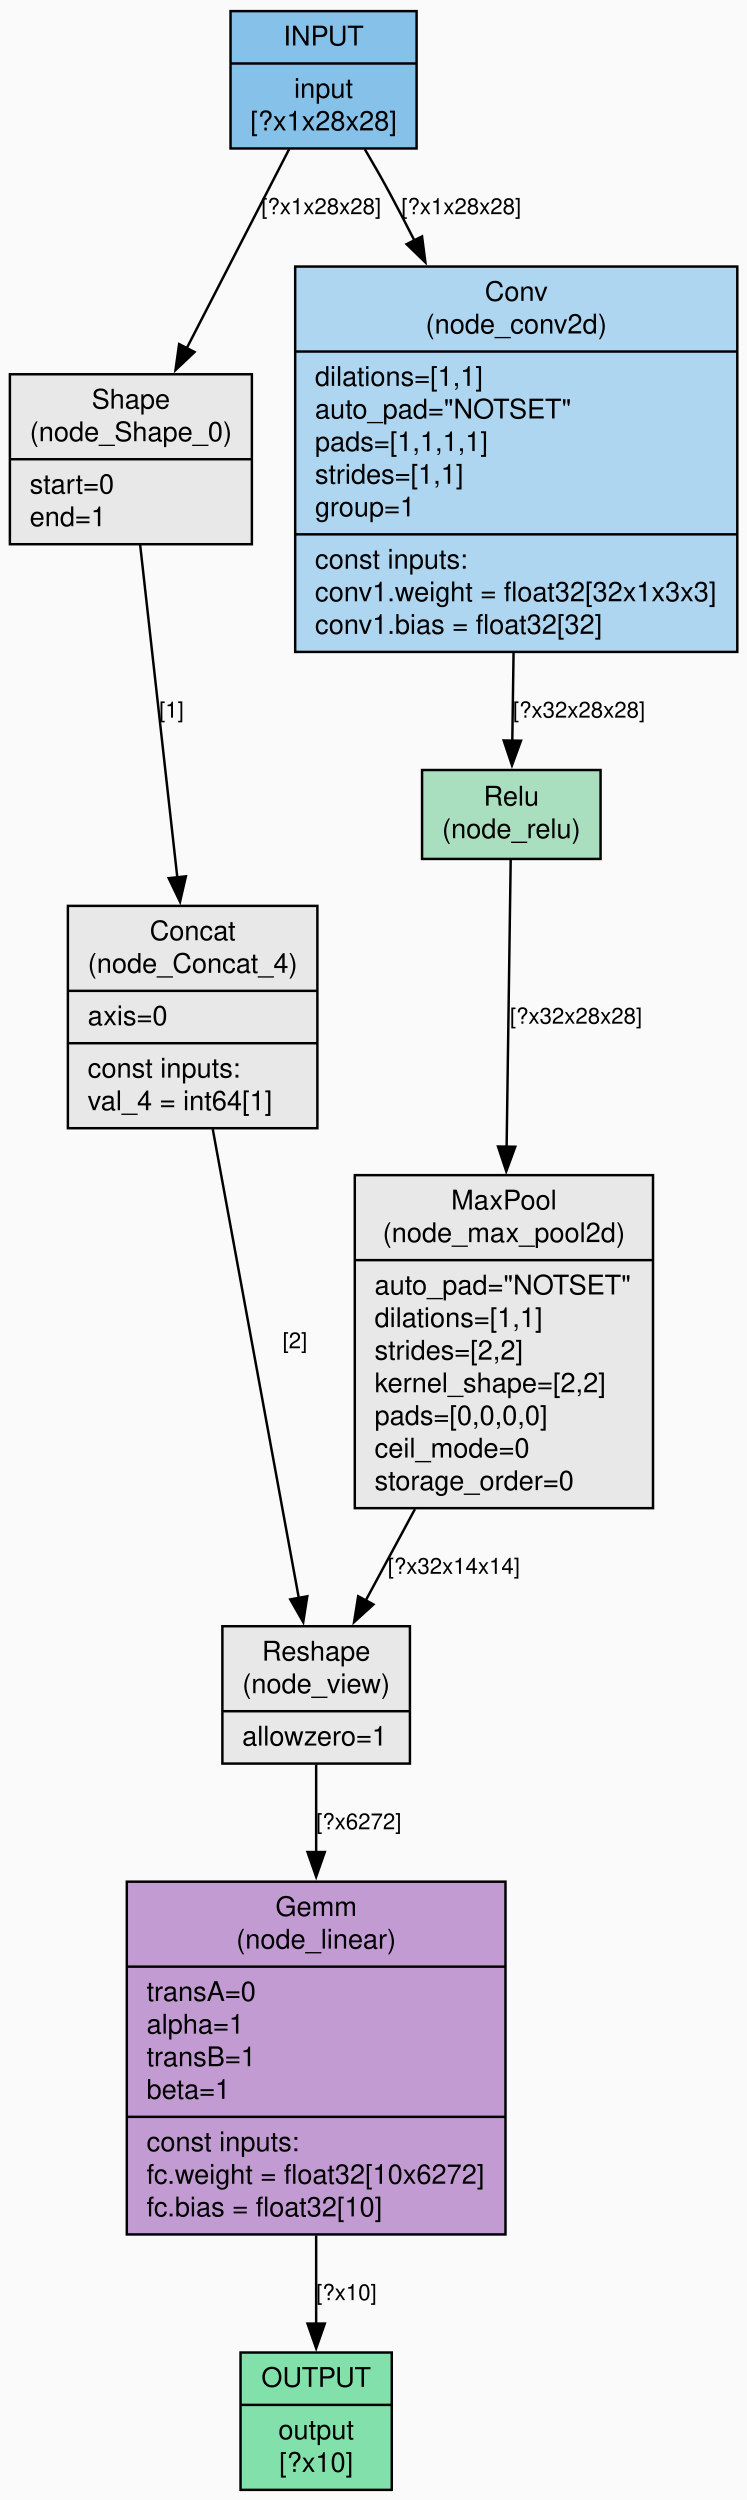
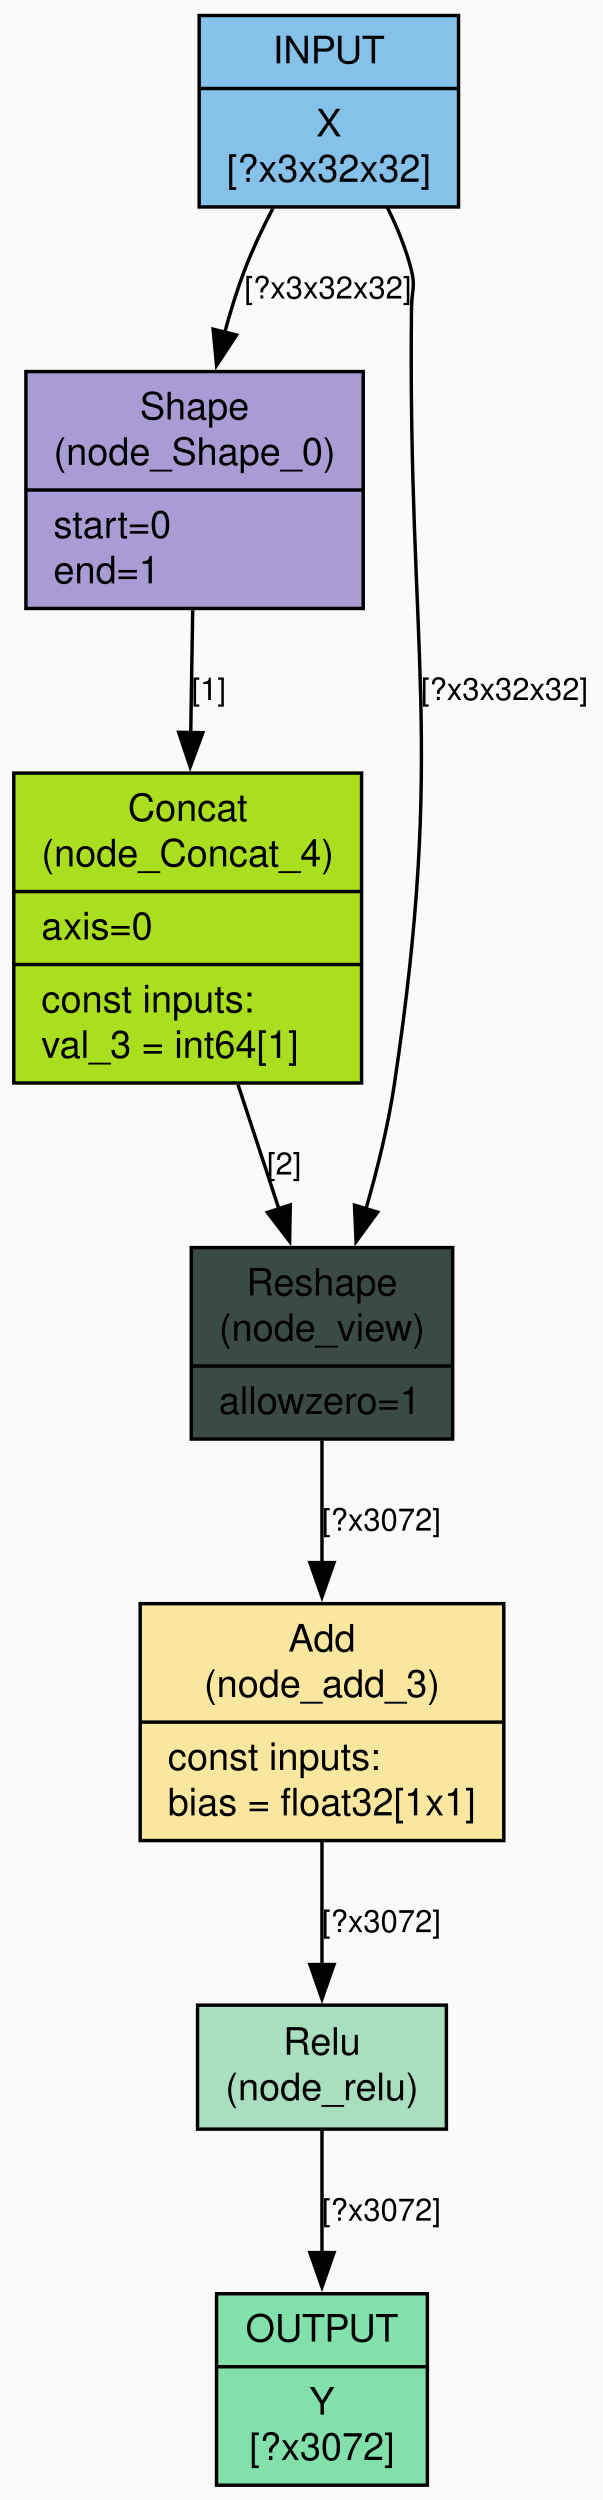
- <svg xmlns="http://www.w3.org/2000/svg" width="302pt" height="1012pt" viewBox="0.00 0.00 302.00 1012.00">
-   <g id="graph0" class="graph" transform="scale(1 1) rotate(0) translate(4 1008.4)">
-     <polygon fill="#fafafa" stroke="none" points="-4,4 -4,-1008.4 298.46,-1008.4 298.46,4 -4,4" />
+ <svg xmlns="http://www.w3.org/2000/svg" width="175pt" height="726pt" viewBox="0.00 0.00 175.00 726.00">
+   <g id="graph0" class="graph" transform="scale(1 1) rotate(0) translate(4 722.2)">
+     <polygon fill="#fafafa" stroke="none" points="-4,4 -4,-722.2 170.77,-722.2 170.77,4 -4,4" />
    <g id="node1" class="node">
-       <polygon fill="#85c1e9" stroke="black" points="89.32,-948.3 89.32,-1003.9 164.64,-1003.9 164.64,-948.3 89.32,-948.3" />
-       <text xml:space="preserve" text-anchor="middle" x="126.98" y="-990" font-family="Helvetica,sans-Serif" font-size="11.00">INPUT</text>
-       <polyline fill="none" stroke="black" points="89.32,-982.7 164.64,-982.7" />
-       <text xml:space="preserve" text-anchor="middle" x="126.98" y="-968.8" font-family="Helvetica,sans-Serif" font-size="11.00">input</text>
-       <text xml:space="preserve" text-anchor="middle" x="126.98" y="-955.6" font-family="Helvetica,sans-Serif" font-size="11.00">[?x1x28x28]</text>
+       <polygon fill="#85c1e9" stroke="black" points="53.84,-662.1 53.84,-717.7 129.16,-717.7 129.16,-662.1 53.84,-662.1" />
+       <text xml:space="preserve" text-anchor="middle" x="91.5" y="-703.8" font-family="Helvetica,sans-Serif" font-size="11.00">INPUT</text>
+       <polyline fill="none" stroke="black" points="53.84,-696.5 129.16,-696.5" />
+       <text xml:space="preserve" text-anchor="middle" x="91.5" y="-682.6" font-family="Helvetica,sans-Serif" font-size="11.00">X</text>
+       <text xml:space="preserve" text-anchor="middle" x="91.5" y="-669.4" font-family="Helvetica,sans-Serif" font-size="11.00">[?x3x32x32]</text>
    </g>
    <g id="node3" class="node">
-       <polygon fill="#e8e8e8" stroke="black" points="0,-788.1 0,-856.9 97.96,-856.9 97.96,-788.1 0,-788.1" />
-       <text xml:space="preserve" text-anchor="middle" x="48.98" y="-843" font-family="Helvetica,sans-Serif" font-size="11.00">Shape</text>
-       <text xml:space="preserve" text-anchor="middle" x="48.98" y="-829.8" font-family="Helvetica,sans-Serif" font-size="11.00">(node_Shape_0)</text>
-       <polyline fill="none" stroke="black" points="0,-822.5 97.96,-822.5" />
-       <text xml:space="preserve" text-anchor="start" x="8" y="-808.6" font-family="Helvetica,sans-Serif" font-size="11.00">start=0</text>
-       <text xml:space="preserve" text-anchor="start" x="8" y="-795.4" font-family="Helvetica,sans-Serif" font-size="11.00">end=1</text>
+       <polygon fill="#a99bd3" stroke="black" points="3.52,-545.5 3.52,-614.3 101.48,-614.3 101.48,-545.5 3.52,-545.5" />
+       <text xml:space="preserve" text-anchor="middle" x="52.5" y="-600.4" font-family="Helvetica,sans-Serif" font-size="11.00">Shape</text>
+       <text xml:space="preserve" text-anchor="middle" x="52.5" y="-587.2" font-family="Helvetica,sans-Serif" font-size="11.00">(node_Shape_0)</text>
+       <polyline fill="none" stroke="black" points="3.52,-579.9 101.48,-579.9" />
+       <text xml:space="preserve" text-anchor="start" x="11.52" y="-566" font-family="Helvetica,sans-Serif" font-size="11.00">start=0</text>
+       <text xml:space="preserve" text-anchor="start" x="11.52" y="-552.8" font-family="Helvetica,sans-Serif" font-size="11.00">end=1</text>
    </g>
    <g id="edge1" class="edge">
-       <path fill="none" stroke="black" d="M113.03,-948C101.51,-925.59 84.91,-893.34 71.5,-867.28" />
-       <polygon fill="black" stroke="black" points="74.73,-865.9 67.04,-858.61 68.51,-869.1 74.73,-865.9" />
-       <text xml:space="preserve" text-anchor="middle" x="126.02" y="-921.7" font-family="Helvetica,sans-Serif" font-size="9.00">[?x1x28x28]</text>
+       <path fill="none" stroke="black" d="M75.23,-661.67C72.18,-655.84 69.25,-649.62 66.97,-643.6 64.79,-637.85 62.89,-631.68 61.23,-625.53" />
+       <polygon fill="black" stroke="black" points="64.69,-624.92 58.89,-616.06 57.89,-626.6 64.69,-624.92" />
+       <text xml:space="preserve" text-anchor="middle" x="91.23" y="-635.5" font-family="Helvetica,sans-Serif" font-size="9.00">[?x3x32x32]</text>
+     </g>
+     <g id="node5" class="node">
+       <polygon fill="#394b43" stroke="black" points="51.54,-304.3 51.54,-359.9 127.46,-359.9 127.46,-304.3 51.54,-304.3" />
+       <text xml:space="preserve" text-anchor="middle" x="89.5" y="-346" font-family="Helvetica,sans-Serif" font-size="11.00">Reshape</text>
+       <text xml:space="preserve" text-anchor="middle" x="89.5" y="-332.8" font-family="Helvetica,sans-Serif" font-size="11.00">(node_view)</text>
+       <polyline fill="none" stroke="black" points="51.54,-325.5 127.46,-325.5" />
+       <text xml:space="preserve" text-anchor="start" x="59.54" y="-311.6" font-family="Helvetica,sans-Serif" font-size="11.00">allowzero=1</text>
+     </g>
+     <g id="edge2" class="edge">
+       <path fill="none" stroke="black" d="M108.48,-661.97C111.38,-656.12 113.96,-649.82 115.5,-643.6 116.66,-638.94 115.55,-637.6 115.5,-632.8 114.39,-532.51 125.41,-506.38 110.5,-407.2 108.71,-395.3 105.59,-382.61 102.28,-371.15" />
+       <polygon fill="black" stroke="black" points="105.65,-370.19 99.4,-361.63 98.95,-372.22 105.65,-370.19" />
+       <text xml:space="preserve" text-anchor="middle" x="142.5" y="-518.9" font-family="Helvetica,sans-Serif" font-size="9.00">[?x3x32x32]</text>
+     </g>
+     <g id="node2" class="node">
+       <polygon fill="#82e0aa" stroke="black" points="58.89,-0.5 58.89,-56.1 120.11,-56.1 120.11,-0.5 58.89,-0.5" />
+       <text xml:space="preserve" text-anchor="middle" x="89.5" y="-42.2" font-family="Helvetica,sans-Serif" font-size="11.00">OUTPUT</text>
+       <polyline fill="none" stroke="black" points="58.89,-34.9 120.11,-34.9" />
+       <text xml:space="preserve" text-anchor="middle" x="89.5" y="-21" font-family="Helvetica,sans-Serif" font-size="11.00">Y</text>
+       <text xml:space="preserve" text-anchor="middle" x="89.5" y="-7.8" font-family="Helvetica,sans-Serif" font-size="11.00">[?x3072]</text>
    </g>
    <g id="node4" class="node">
-       <polygon fill="#aed6f1" stroke="black" points="115.49,-744.5 115.49,-900.5 294.46,-900.5 294.46,-744.5 115.49,-744.5" />
-       <text xml:space="preserve" text-anchor="middle" x="204.98" y="-886.6" font-family="Helvetica,sans-Serif" font-size="11.00">Conv</text>
-       <text xml:space="preserve" text-anchor="middle" x="204.98" y="-873.4" font-family="Helvetica,sans-Serif" font-size="11.00">(node_conv2d)</text>
-       <polyline fill="none" stroke="black" points="115.49,-866.1 294.46,-866.1" />
-       <text xml:space="preserve" text-anchor="start" x="123.49" y="-852.2" font-family="Helvetica,sans-Serif" font-size="11.00">dilations=[1,1]</text>
-       <text xml:space="preserve" text-anchor="start" x="123.49" y="-839" font-family="Helvetica,sans-Serif" font-size="11.00">auto_pad="NOTSET"</text>
-       <text xml:space="preserve" text-anchor="start" x="123.49" y="-825.8" font-family="Helvetica,sans-Serif" font-size="11.00">pads=[1,1,1,1]</text>
-       <text xml:space="preserve" text-anchor="start" x="123.49" y="-812.6" font-family="Helvetica,sans-Serif" font-size="11.00">strides=[1,1]</text>
-       <text xml:space="preserve" text-anchor="start" x="123.49" y="-799.4" font-family="Helvetica,sans-Serif" font-size="11.00">group=1</text>
-       <polyline fill="none" stroke="black" points="115.49,-792.1 294.46,-792.1" />
-       <text xml:space="preserve" text-anchor="start" x="123.49" y="-778.2" font-family="Helvetica,sans-Serif" font-size="11.00">const inputs:</text>
-       <text xml:space="preserve" text-anchor="start" x="123.49" y="-765" font-family="Helvetica,sans-Serif" font-size="11.00">conv1.weight = float32[32x1x3x3]</text>
-       <text xml:space="preserve" text-anchor="start" x="123.49" y="-751.8" font-family="Helvetica,sans-Serif" font-size="11.00">conv1.bias = float32[32]</text>
+       <polygon fill="#a9df1f" stroke="black" points="0,-407.7 0,-497.7 101,-497.7 101,-407.7 0,-407.7" />
+       <text xml:space="preserve" text-anchor="middle" x="50.5" y="-483.8" font-family="Helvetica,sans-Serif" font-size="11.00">Concat</text>
+       <text xml:space="preserve" text-anchor="middle" x="50.5" y="-470.6" font-family="Helvetica,sans-Serif" font-size="11.00">(node_Concat_4)</text>
+       <polyline fill="none" stroke="black" points="0,-463.3 101,-463.3" />
+       <text xml:space="preserve" text-anchor="start" x="8" y="-449.4" font-family="Helvetica,sans-Serif" font-size="11.00">axis=0</text>
+       <polyline fill="none" stroke="black" points="0,-442.1 101,-442.1" />
+       <text xml:space="preserve" text-anchor="start" x="8" y="-428.2" font-family="Helvetica,sans-Serif" font-size="11.00">const inputs:</text>
+       <text xml:space="preserve" text-anchor="start" x="8" y="-415" font-family="Helvetica,sans-Serif" font-size="11.00">val_3 = int64[1]</text>
    </g>
-     <g id="edge2" class="edge">
-       <path fill="none" stroke="black" d="M143.66,-948.02C147.17,-942.07 150.78,-935.77 153.98,-929.8 157.25,-923.7 160.55,-917.36 163.8,-910.95" />
-       <polygon fill="black" stroke="black" points="166.84,-912.7 168.2,-902.19 160.59,-909.56 166.84,-912.7" />
-       <text xml:space="preserve" text-anchor="middle" x="182.71" y="-921.7" font-family="Helvetica,sans-Serif" font-size="9.00">[?x1x28x28]</text>
+     <g id="edge3" class="edge">
+       <path fill="none" stroke="black" d="M51.96,-545.02C51.78,-534.04 51.59,-521.56 51.39,-509.43" />
+       <polygon fill="black" stroke="black" points="54.89,-509.42 51.23,-499.48 47.89,-509.54 54.89,-509.42" />
+       <text xml:space="preserve" text-anchor="middle" x="56.62" y="-518.9" font-family="Helvetica,sans-Serif" font-size="9.00">[1]</text>
    </g>
-     <g id="node2" class="node">
-       <polygon fill="#82e0aa" stroke="black" points="93.37,-0.5 93.37,-56.1 154.59,-56.1 154.59,-0.5 93.37,-0.5" />
-       <text xml:space="preserve" text-anchor="middle" x="123.98" y="-42.2" font-family="Helvetica,sans-Serif" font-size="11.00">OUTPUT</text>
-       <polyline fill="none" stroke="black" points="93.37,-34.9 154.59,-34.9" />
-       <text xml:space="preserve" text-anchor="middle" x="123.98" y="-21" font-family="Helvetica,sans-Serif" font-size="11.00">output</text>
-       <text xml:space="preserve" text-anchor="middle" x="123.98" y="-7.8" font-family="Helvetica,sans-Serif" font-size="11.00">[?x10]</text>
+     <g id="edge4" class="edge">
+       <path fill="none" stroke="black" d="M65.13,-407.2C69.07,-395.25 73.28,-382.43 77.08,-370.88" />
+       <polygon fill="black" stroke="black" points="80.3,-372.29 80.1,-361.7 73.65,-370.11 80.3,-372.29" />
+       <text xml:space="preserve" text-anchor="middle" x="78.5" y="-381.1" font-family="Helvetica,sans-Serif" font-size="9.00">[2]</text>
+     </g>
+     <g id="node6" class="node">
+       <polygon fill="#f9e79f" stroke="black" points="36.71,-187.7 36.71,-256.5 142.3,-256.5 142.3,-187.7 36.71,-187.7" />
+       <text xml:space="preserve" text-anchor="middle" x="89.5" y="-242.6" font-family="Helvetica,sans-Serif" font-size="11.00">Add</text>
+       <text xml:space="preserve" text-anchor="middle" x="89.5" y="-229.4" font-family="Helvetica,sans-Serif" font-size="11.00">(node_add_3)</text>
+       <polyline fill="none" stroke="black" points="36.71,-222.1 142.3,-222.1" />
+       <text xml:space="preserve" text-anchor="start" x="44.71" y="-208.2" font-family="Helvetica,sans-Serif" font-size="11.00">const inputs:</text>
+       <text xml:space="preserve" text-anchor="start" x="44.71" y="-195" font-family="Helvetica,sans-Serif" font-size="11.00">bias = float32[1x1]</text>
+     </g>
+     <g id="edge5" class="edge">
+       <path fill="none" stroke="black" d="M89.5,-303.85C89.5,-293.05 89.5,-280.34 89.5,-268.25" />
+       <polygon fill="black" stroke="black" points="93,-268.43 89.5,-258.43 86,-268.43 93,-268.43" />
+       <text xml:space="preserve" text-anchor="middle" x="106.77" y="-277.7" font-family="Helvetica,sans-Serif" font-size="9.00">[?x3072]</text>
    </g>
    <g id="node7" class="node">
-       <polygon fill="#e8e8e8" stroke="black" points="23.48,-551.7 23.48,-641.7 124.48,-641.7 124.48,-551.7 23.48,-551.7" />
-       <text xml:space="preserve" text-anchor="middle" x="73.98" y="-627.8" font-family="Helvetica,sans-Serif" font-size="11.00">Concat</text>
-       <text xml:space="preserve" text-anchor="middle" x="73.98" y="-614.6" font-family="Helvetica,sans-Serif" font-size="11.00">(node_Concat_4)</text>
-       <polyline fill="none" stroke="black" points="23.48,-607.3 124.48,-607.3" />
-       <text xml:space="preserve" text-anchor="start" x="31.48" y="-593.4" font-family="Helvetica,sans-Serif" font-size="11.00">axis=0</text>
-       <polyline fill="none" stroke="black" points="23.48,-586.1 124.48,-586.1" />
-       <text xml:space="preserve" text-anchor="start" x="31.48" y="-572.2" font-family="Helvetica,sans-Serif" font-size="11.00">const inputs:</text>
-       <text xml:space="preserve" text-anchor="start" x="31.48" y="-559" font-family="Helvetica,sans-Serif" font-size="11.00">val_4 = int64[1]</text>
-     </g>
-     <g id="edge3" class="edge">
-       <path fill="none" stroke="black" d="M52.72,-787.99C56.7,-752.36 63.06,-695.42 67.79,-653.1" />
-       <polygon fill="black" stroke="black" points="71.25,-653.68 68.88,-643.36 64.29,-652.91 71.25,-653.68" />
-       <text xml:space="preserve" text-anchor="middle" x="65.41" y="-717.9" font-family="Helvetica,sans-Serif" font-size="9.00">[1]</text>
-     </g>
-     <g id="node5" class="node">
-       <polygon fill="#a9dfbf" stroke="black" points="166.85,-660.7 166.85,-696.7 239.11,-696.7 239.11,-660.7 166.85,-660.7" />
-       <text xml:space="preserve" text-anchor="middle" x="202.98" y="-682.3" font-family="Helvetica,sans-Serif" font-size="11.00">Relu</text>
-       <text xml:space="preserve" text-anchor="middle" x="202.98" y="-669.1" font-family="Helvetica,sans-Serif" font-size="11.00">(node_relu)</text>
-     </g>
-     <g id="edge4" class="edge">
-       <path fill="none" stroke="black" d="M203.89,-744.38C203.71,-731.58 203.53,-719.06 203.38,-708.5" />
-       <polygon fill="black" stroke="black" points="206.89,-708.56 203.25,-698.61 199.89,-708.66 206.89,-708.56" />
-       <text xml:space="preserve" text-anchor="middle" x="230.39" y="-717.9" font-family="Helvetica,sans-Serif" font-size="9.00">[?x32x28x28]</text>
-     </g>
-     <g id="node6" class="node">
-       <polygon fill="#e8e8e8" stroke="black" points="139.62,-397.9 139.62,-532.7 260.34,-532.7 260.34,-397.9 139.62,-397.9" />
-       <text xml:space="preserve" text-anchor="middle" x="199.98" y="-518.8" font-family="Helvetica,sans-Serif" font-size="11.00">MaxPool</text>
-       <text xml:space="preserve" text-anchor="middle" x="199.98" y="-505.6" font-family="Helvetica,sans-Serif" font-size="11.00">(node_max_pool2d)</text>
-       <polyline fill="none" stroke="black" points="139.62,-498.3 260.34,-498.3" />
-       <text xml:space="preserve" text-anchor="start" x="147.62" y="-484.4" font-family="Helvetica,sans-Serif" font-size="11.00">auto_pad="NOTSET"</text>
-       <text xml:space="preserve" text-anchor="start" x="147.62" y="-471.2" font-family="Helvetica,sans-Serif" font-size="11.00">dilations=[1,1]</text>
-       <text xml:space="preserve" text-anchor="start" x="147.62" y="-458" font-family="Helvetica,sans-Serif" font-size="11.00">strides=[2,2]</text>
-       <text xml:space="preserve" text-anchor="start" x="147.62" y="-444.8" font-family="Helvetica,sans-Serif" font-size="11.00">kernel_shape=[2,2]</text>
-       <text xml:space="preserve" text-anchor="start" x="147.62" y="-431.6" font-family="Helvetica,sans-Serif" font-size="11.00">pads=[0,0,0,0]</text>
-       <text xml:space="preserve" text-anchor="start" x="147.62" y="-418.4" font-family="Helvetica,sans-Serif" font-size="11.00">ceil_mode=0</text>
-       <text xml:space="preserve" text-anchor="start" x="147.62" y="-405.2" font-family="Helvetica,sans-Serif" font-size="11.00">storage_order=0</text>
-     </g>
-     <g id="edge5" class="edge">
-       <path fill="none" stroke="black" d="M202.73,-660.4C202.37,-635.11 201.68,-586.45 201.08,-544.18" />
-       <polygon fill="black" stroke="black" points="204.58,-544.2 200.94,-534.25 197.59,-544.3 204.58,-544.2" />
-       <text xml:space="preserve" text-anchor="middle" x="229.17" y="-594" font-family="Helvetica,sans-Serif" font-size="9.00">[?x32x28x28]</text>
-     </g>
-     <g id="node8" class="node">
-       <polygon fill="#e8e8e8" stroke="black" points="86.02,-294.5 86.02,-350.1 161.94,-350.1 161.94,-294.5 86.02,-294.5" />
-       <text xml:space="preserve" text-anchor="middle" x="123.98" y="-336.2" font-family="Helvetica,sans-Serif" font-size="11.00">Reshape</text>
-       <text xml:space="preserve" text-anchor="middle" x="123.98" y="-323" font-family="Helvetica,sans-Serif" font-size="11.00">(node_view)</text>
-       <polyline fill="none" stroke="black" points="86.02,-315.7 161.94,-315.7" />
-       <text xml:space="preserve" text-anchor="start" x="94.02" y="-301.8" font-family="Helvetica,sans-Serif" font-size="11.00">allowzero=1</text>
+       <polygon fill="#a9dfbf" stroke="black" points="53.37,-103.9 53.37,-139.9 125.63,-139.9 125.63,-103.9 53.37,-103.9" />
+       <text xml:space="preserve" text-anchor="middle" x="89.5" y="-125.5" font-family="Helvetica,sans-Serif" font-size="11.00">Relu</text>
+       <text xml:space="preserve" text-anchor="middle" x="89.5" y="-112.3" font-family="Helvetica,sans-Serif" font-size="11.00">(node_relu)</text>
    </g>
    <g id="edge6" class="edge">
-       <path fill="none" stroke="black" d="M163.98,-397.52C157.11,-384.76 150.15,-371.85 144,-360.45" />
-       <polygon fill="black" stroke="black" points="147.16,-358.92 139.33,-351.78 140.99,-362.24 147.16,-358.92" />
-       <text xml:space="preserve" text-anchor="middle" x="179.71" y="-371.3" font-family="Helvetica,sans-Serif" font-size="9.00">[?x32x14x14]</text>
+       <path fill="none" stroke="black" d="M89.5,-187.31C89.5,-175.65 89.5,-162.72 89.5,-151.52" />
+       <polygon fill="black" stroke="black" points="93,-151.71 89.5,-141.71 86,-151.71 93,-151.71" />
+       <text xml:space="preserve" text-anchor="middle" x="106.77" y="-161.1" font-family="Helvetica,sans-Serif" font-size="9.00">[?x3072]</text>
    </g>
    <g id="edge7" class="edge">
-       <path fill="none" stroke="black" d="M82.12,-551.33C91.81,-498.57 107.81,-411.41 116.96,-361.52" />
-       <polygon fill="black" stroke="black" points="120.39,-362.23 118.75,-351.76 113.51,-360.96 120.39,-362.23" />
-       <text xml:space="preserve" text-anchor="middle" x="115.38" y="-462.6" font-family="Helvetica,sans-Serif" font-size="9.00">[2]</text>
-     </g>
-     <g id="node9" class="node">
-       <polygon fill="#c39bd3" stroke="black" points="47.33,-103.9 47.33,-246.7 200.62,-246.7 200.62,-103.9 47.33,-103.9" />
-       <text xml:space="preserve" text-anchor="middle" x="123.98" y="-232.8" font-family="Helvetica,sans-Serif" font-size="11.00">Gemm</text>
-       <text xml:space="preserve" text-anchor="middle" x="123.98" y="-219.6" font-family="Helvetica,sans-Serif" font-size="11.00">(node_linear)</text>
-       <polyline fill="none" stroke="black" points="47.33,-212.3 200.62,-212.3" />
-       <text xml:space="preserve" text-anchor="start" x="55.33" y="-198.4" font-family="Helvetica,sans-Serif" font-size="11.00">transA=0</text>
-       <text xml:space="preserve" text-anchor="start" x="55.33" y="-185.2" font-family="Helvetica,sans-Serif" font-size="11.00">alpha=1</text>
-       <text xml:space="preserve" text-anchor="start" x="55.33" y="-172" font-family="Helvetica,sans-Serif" font-size="11.00">transB=1</text>
-       <text xml:space="preserve" text-anchor="start" x="55.33" y="-158.8" font-family="Helvetica,sans-Serif" font-size="11.00">beta=1</text>
-       <polyline fill="none" stroke="black" points="47.33,-151.5 200.62,-151.5" />
-       <text xml:space="preserve" text-anchor="start" x="55.33" y="-137.6" font-family="Helvetica,sans-Serif" font-size="11.00">const inputs:</text>
-       <text xml:space="preserve" text-anchor="start" x="55.33" y="-124.4" font-family="Helvetica,sans-Serif" font-size="11.00">fc.weight = float32[10x6272]</text>
-       <text xml:space="preserve" text-anchor="start" x="55.33" y="-111.2" font-family="Helvetica,sans-Serif" font-size="11.00">fc.bias = float32[10]</text>
-     </g>
-     <g id="edge8" class="edge">
-       <path fill="none" stroke="black" d="M123.98,-294.03C123.98,-283.68 123.98,-271.3 123.98,-258.5" />
-       <polygon fill="black" stroke="black" points="127.48,-258.7 123.98,-248.7 120.48,-258.7 127.48,-258.7" />
-       <text xml:space="preserve" text-anchor="middle" x="141.24" y="-267.9" font-family="Helvetica,sans-Serif" font-size="9.00">[?x6272]</text>
-     </g>
-     <g id="edge9" class="edge">
-       <path fill="none" stroke="black" d="M123.98,-103.5C123.98,-91.15 123.98,-78.73 123.98,-67.68" />
-       <polygon fill="black" stroke="black" points="127.48,-67.81 123.98,-57.81 120.48,-67.81 127.48,-67.81" />
-       <text xml:space="preserve" text-anchor="middle" x="136.24" y="-77.3" font-family="Helvetica,sans-Serif" font-size="9.00">[?x10]</text>
+       <path fill="none" stroke="black" d="M89.5,-103.67C89.5,-93.51 89.5,-80.23 89.5,-67.71" />
+       <polygon fill="black" stroke="black" points="93,-68.05 89.5,-58.05 86,-68.05 93,-68.05" />
+       <text xml:space="preserve" text-anchor="middle" x="106.77" y="-77.3" font-family="Helvetica,sans-Serif" font-size="9.00">[?x3072]</text>
    </g>
  </g>
</svg>
